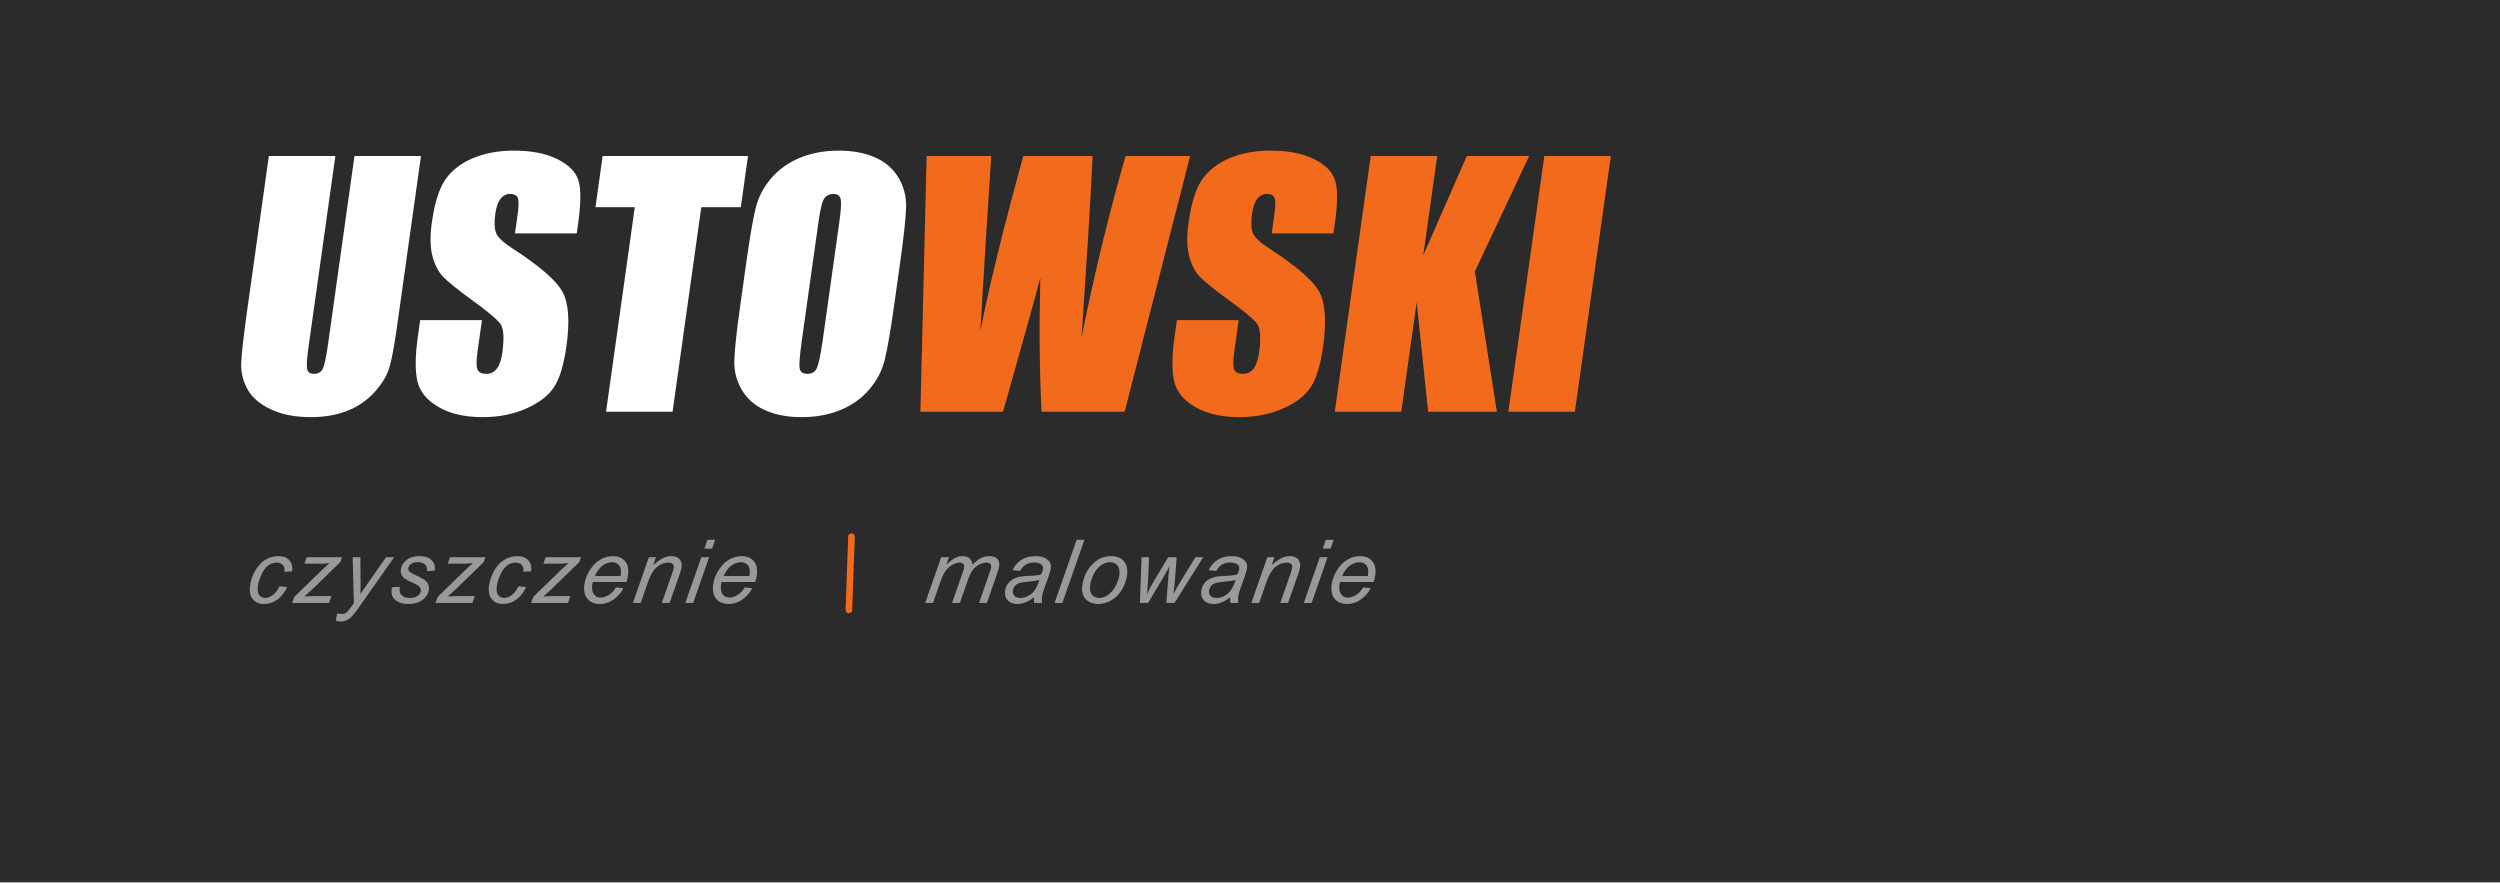
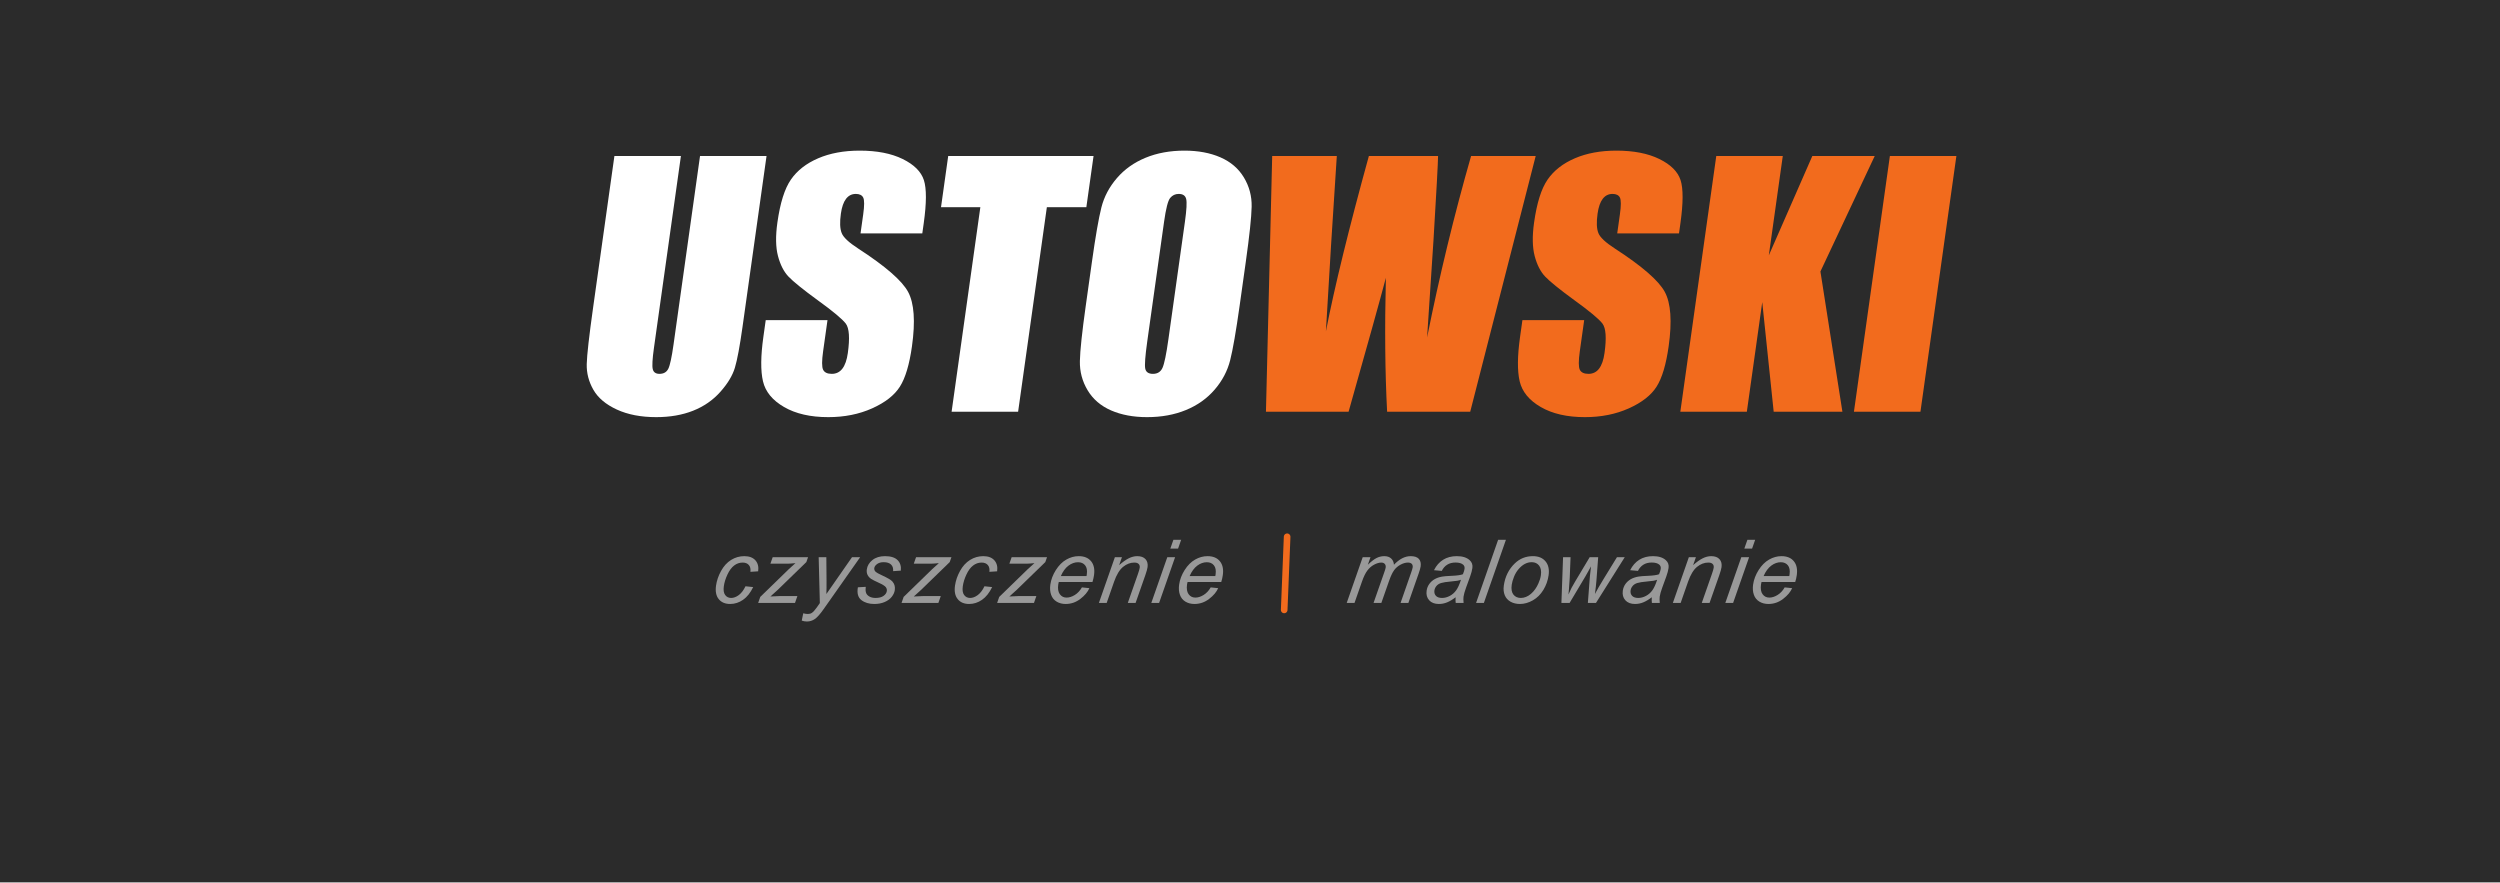
<svg xmlns="http://www.w3.org/2000/svg" viewBox="0 0 680 240">
  <rect width="680" height="240" fill="#2b2b2b" />
-   <path d="M1041 1619V537Q1041 353 1029.0 278.5Q1017 204 958.0 125.5Q899 47 802.5 6.5Q706 -34 575 -34Q430 -34 319.0 14.0Q208 62 153.0 139.0Q98 216 88.0 301.5Q78 387 78 661V1619H499V405Q499 299 510.5 269.5Q522 240 557 240Q597 240 608.5 272.5Q620 305 620 426V1619Z" transform="matrix(0.042969,0,0.006039,-0.042969,60.00,112.00)" fill="#ffffff" />
-   <path d="M976 1129H585V1249Q585 1333 570.0 1356.0Q555 1379 520 1379Q482 1379 462.5 1348.0Q443 1317 443 1254Q443 1173 465 1132Q486 1091 584 1033Q865 866 938 759Q1011 652 1011 414Q1011 241 970.5 159.0Q930 77 814.0 21.5Q698 -34 544 -34Q375 -34 255.5 30.0Q136 94 99.0 193.0Q62 292 62 474V580H453V383Q453 292 469.5 266.0Q486 240 528 240Q570 240 590.5 273.0Q611 306 611 371Q611 514 572 558Q532 602 375 705Q218 809 167.0 856.0Q116 903 82.5 986.0Q49 1069 49 1198Q49 1384 96.5 1470.0Q144 1556 250.0 1604.5Q356 1653 506 1653Q670 1653 785.5 1600.0Q901 1547 938.5 1466.5Q976 1386 976 1193Z" transform="matrix(0.042969,0,0.006039,-0.042969,108.12,112.00)" fill="#ffffff" />
-   <path d="M932 1619V1295H682V0H261V1295H12V1619Z" transform="matrix(0.042969,0,0.006039,-0.042969,153.63,112.00)" fill="#ffffff" />
-   <path d="M1046 671Q1046 427 1034.5 325.5Q1023 224 962.5 140.0Q902 56 799.0 11.0Q696 -34 559 -34Q429 -34 325.5 8.5Q222 51 159.0 136.0Q96 221 84.0 321.0Q72 421 72 671V948Q72 1192 83.5 1293.5Q95 1395 155.5 1479.0Q216 1563 319.0 1608.0Q422 1653 559 1653Q689 1653 792.5 1610.5Q896 1568 959.0 1483.0Q1022 1398 1034.0 1298.0Q1046 1198 1046 948ZM625 1203Q625 1316 612.5 1347.5Q600 1379 561 1379Q528 1379 510.5 1353.5Q493 1328 493 1203V447Q493 306 504.5 273.0Q516 240 558 240Q601 240 613.0 278.0Q625 316 625 459Z" transform="matrix(0.042969,0,0.006039,-0.042969,194.19,112.00)" fill="#ffffff" />
-   <path d="M1668 1619 1481 0H955Q883 373 828 848Q803 645 711 0H188L0 1619H409L452 1054L496 509Q519 932 612 1619H1050Q1059 1548 1096 1085L1142 470Q1177 1057 1259 1619Z" transform="matrix(0.042969,0,0.006039,-0.042969,242.27,112.00)" fill="#f26b1d" />
-   <path d="M976 1129H585V1249Q585 1333 570.0 1356.0Q555 1379 520 1379Q482 1379 462.5 1348.0Q443 1317 443 1254Q443 1173 465 1132Q486 1091 584 1033Q865 866 938 759Q1011 652 1011 414Q1011 241 970.5 159.0Q930 77 814.0 21.5Q698 -34 544 -34Q375 -34 255.5 30.0Q136 94 99.0 193.0Q62 292 62 474V580H453V383Q453 292 469.5 266.0Q486 240 528 240Q570 240 590.5 273.0Q611 306 611 371Q611 514 572 558Q532 602 375 705Q218 809 167.0 856.0Q116 903 82.5 986.0Q49 1069 49 1198Q49 1384 96.5 1470.0Q144 1556 250.0 1604.5Q356 1653 506 1653Q670 1653 785.5 1600.0Q901 1547 938.5 1466.5Q976 1386 976 1193Z" transform="matrix(0.042969,0,0.006039,-0.042969,313.95,112.00)" fill="#f26b1d" />
-   <path d="M1087 1619 846 888 1110 0H675L505 694V0H84V1619H505V990L692 1619Z" transform="matrix(0.042969,0,0.006039,-0.042969,359.45,112.00)" fill="#f26b1d" />
-   <path d="M505 1619V0H84V1619Z" transform="matrix(0.042969,0,0.006039,-0.042969,406.67,112.00)" fill="#f26b1d" />
-   <path d="M801 387 982 368Q914 169 788.5 72.5Q663 -24 503 -24Q330 -24 222.5 88.0Q115 200 115 401Q115 575 184.0 743.0Q253 911 381.5 998.5Q510 1086 675 1086Q846 1086 946.0 989.5Q1046 893 1046 734L868 722Q867 823 809.5 880.0Q752 937 658 937Q549 937 469.0 868.0Q389 799 343.5 658.5Q298 518 298 388Q298 252 358.0 184.0Q418 116 506 116Q594 116 674.5 183.0Q755 250 801 387Z" transform="matrix(0.011719,0,0.001647,-0.011719,66.00,164.00)" fill="#999999" />
-   <path d="M40 0 69 140 640 783Q701 851 776 924Q647 911 591 911H196L228 1062H1049L1025 948L449 301Q400 246 303 150Q454 159 510 159H928L895 0Z" transform="matrix(0.011719,0,0.001647,-0.011719,79.00,164.00)" fill="#999999" />
-   <path d="M0 -410 11 -240Q67 -256 120 -256Q175 -256 209 -231Q253 -198 305 -107L363 -3L186 1062H364L444 525Q468 366 485 207L960 1062H1149L472 -141Q374 -317 298.0 -374.0Q222 -431 123 -431Q60 -431 0 -410Z" transform="matrix(0.011719,0,0.001647,-0.011719,92.00,164.00)" fill="#999999" />
-   <path d="M85 363 266 374Q266 296 290.0 241.0Q314 186 378.5 151.0Q443 116 529 116Q649 116 709.0 164.0Q769 212 769 277Q769 324 733 366Q696 408 552.5 469.5Q409 531 369 556Q302 597 268.0 652.5Q234 708 234 780Q234 906 334.0 996.0Q434 1086 614 1086Q814 1086 918.5 993.5Q1023 901 1027 750L850 738Q846 834 782.0 890.0Q718 946 601 946Q507 946 455.0 903.0Q403 860 403 810Q403 760 448 722Q478 696 603 642Q811 552 865 500Q951 417 951 298Q951 219 902.5 143.0Q854 67 754.5 21.5Q655 -24 520 -24Q336 -24 207 67Q78 158 85 363Z" transform="matrix(0.011719,0,0.001647,-0.011719,105.00,164.00)" fill="#999999" />
-   <path d="M40 0 69 140 640 783Q701 851 776 924Q647 911 591 911H196L228 1062H1049L1025 948L449 301Q400 246 303 150Q454 159 510 159H928L895 0Z" transform="matrix(0.011719,0,0.001647,-0.011719,118.00,164.00)" fill="#999999" />
-   <path d="M801 387 982 368Q914 169 788.5 72.5Q663 -24 503 -24Q330 -24 222.5 88.0Q115 200 115 401Q115 575 184.0 743.0Q253 911 381.5 998.5Q510 1086 675 1086Q846 1086 946.0 989.5Q1046 893 1046 734L868 722Q867 823 809.5 880.0Q752 937 658 937Q549 937 469.0 868.0Q389 799 343.5 658.5Q298 518 298 388Q298 252 358.0 184.0Q418 116 506 116Q594 116 674.5 183.0Q755 250 801 387Z" transform="matrix(0.011719,0,0.001647,-0.011719,131.00,164.00)" fill="#999999" />
-   <path d="M40 0 69 140 640 783Q701 851 776 924Q647 911 591 911H196L228 1062H1049L1025 948L449 301Q400 246 303 150Q454 159 510 159H928L895 0Z" transform="matrix(0.011719,0,0.001647,-0.011719,144.00,164.00)" fill="#999999" />
-   <path d="M848 361 1024 343Q986 212 849.5 94.0Q713 -24 524 -24Q406 -24 307.5 30.5Q209 85 157.5 189.0Q106 293 106 426Q106 600 186.5 763.5Q267 927 395.0 1006.5Q523 1086 672 1086Q862 1086 975.5 968.0Q1089 850 1089 646Q1089 568 1075 486H293Q289 455 289 430Q289 281 357.5 202.5Q426 124 525 124Q618 124 708.0 185.0Q798 246 848 361ZM322 624H918Q919 652 919 664Q919 800 851.0 872.5Q783 945 676 945Q560 945 464.5 865.0Q369 785 322 624Z" transform="matrix(0.011719,0,0.001647,-0.011719,157.00,164.00)" fill="#999999" />
-   <path d="M68 0 290 1062H454L415 877Q522 986 615.0 1036.0Q708 1086 805 1086Q934 1086 1007.5 1016.0Q1081 946 1081 829Q1081 770 1055 643L920 0H739L880 673Q901 771 901 818Q901 871 864.5 904.0Q828 937 759 937Q620 937 511.5 837.0Q403 737 352 494L249 0Z" transform="matrix(0.011719,0,0.001647,-0.011719,171.35,164.00)" fill="#999999" />
-   <path d="M325 1261 368 1466H548L505 1261ZM61 0 283 1062H464L242 0Z" transform="matrix(0.011719,0,0.001647,-0.011719,185.70,164.00)" fill="#999999" />
-   <path d="M848 361 1024 343Q986 212 849.5 94.0Q713 -24 524 -24Q406 -24 307.5 30.5Q209 85 157.5 189.0Q106 293 106 426Q106 600 186.5 763.5Q267 927 395.0 1006.5Q523 1086 672 1086Q862 1086 975.5 968.0Q1089 850 1089 646Q1089 568 1075 486H293Q289 455 289 430Q289 281 357.5 202.5Q426 124 525 124Q618 124 708.0 185.0Q798 246 848 361ZM322 624H918Q919 652 919 664Q919 800 851.0 872.5Q783 945 676 945Q560 945 464.5 865.0Q369 785 322 624Z" transform="matrix(0.011719,0,0.001647,-0.011719,192.03,164.00)" fill="#999999" />
-   <line x1="231.6" y1="146.0" x2="230.9" y2="165.9" stroke="#f26b1d" stroke-width="1.8" stroke-linecap="round" />
-   <path d="M67 0 289 1062H470L433 887Q534 1000 613.5 1043.0Q693 1086 786 1086Q885 1086 951.5 1033.5Q1018 981 1039 887Q1120 987 1209.5 1036.5Q1299 1086 1398 1086Q1531 1086 1597.5 1023.0Q1664 960 1664 846Q1664 797 1641 684L1498 0H1317L1463 702Q1482 788 1482 825Q1482 877 1449.0 907.0Q1416 937 1356 937Q1275 937 1191.0 888.0Q1107 839 1060.5 759.5Q1014 680 979 515L871 0H690L840 717Q856 790 856 821Q856 873 823.5 905.0Q791 937 739 937Q662 937 577.5 888.0Q493 839 440.0 751.5Q387 664 353 502L248 0Z" transform="matrix(0.011719,0,0.001647,-0.011719,250.87,164.00)" fill="#999999" />
-   <path d="M784 132Q690 51 603.0 13.5Q516 -24 417 -24Q270 -24 180.0 62.5Q90 149 90 284Q90 373 130.5 441.5Q171 510 238.0 551.5Q305 593 402 611Q463 623 633.5 630.0Q804 637 878 666Q899 740 899 789Q899 852 853 888Q790 938 669 938Q555 938 482.5 887.5Q410 837 377 744L194 760Q250 918 371.5 1002.0Q493 1086 678 1086Q875 1086 990 992Q1078 922 1078 810Q1078 725 1053 613L994 349Q966 223 966 144Q966 94 988 0H805Q790 52 784 132ZM851 538Q813 523 769.5 515.0Q726 507 624 498Q466 484 401.0 462.5Q336 441 303.0 394.0Q270 347 270 290Q270 214 322.5 165.0Q375 116 472 116Q562 116 645.0 163.5Q728 211 776.0 296.0Q824 381 851 538Z" transform="matrix(0.011719,0,0.001647,-0.011719,271.86,164.00)" fill="#999999" />
-   <path d="M54 0 360 1466H541L235 0Z" transform="matrix(0.011719,0,0.001647,-0.011719,286.21,164.00)" fill="#999999" />
-   <path d="M100 403Q100 714 283 918Q434 1086 679 1086Q871 1086 988.5 966.0Q1106 846 1106 642Q1106 459 1032.0 301.5Q958 144 821.5 60.0Q685 -24 534 -24Q410 -24 308.5 29.0Q207 82 153.5 179.0Q100 276 100 403ZM281 421Q281 271 353.0 193.5Q425 116 536 116Q594 116 651.0 139.5Q708 163 757.0 211.0Q806 259 840.5 320.5Q875 382 896 453Q927 552 927 643Q927 787 854.5 866.5Q782 946 672 946Q587 946 517.0 905.5Q447 865 390.5 787.0Q334 709 307.5 605.5Q281 502 281 421Z" transform="matrix(0.011719,0,0.001647,-0.011719,292.54,164.00)" fill="#999999" />
-   <path d="M270 0 159 1062H333L381 585L400 317Q402 287 406 196Q436 298 457.0 352.5Q478 407 524 508L777 1062H974L1009 531Q1017 410 1019 208Q1069 342 1182 580L1410 1062H1591L1072 0H884L844 623Q840 681 838 849Q797 742 741 618L460 0Z" transform="matrix(0.011719,0,0.001647,-0.011719,306.89,164.00)" fill="#999999" />
-   <path d="M784 132Q690 51 603.0 13.5Q516 -24 417 -24Q270 -24 180.0 62.5Q90 149 90 284Q90 373 130.5 441.5Q171 510 238.0 551.5Q305 593 402 611Q463 623 633.5 630.0Q804 637 878 666Q899 740 899 789Q899 852 853 888Q790 938 669 938Q555 938 482.5 887.5Q410 837 377 744L194 760Q250 918 371.5 1002.0Q493 1086 678 1086Q875 1086 990 992Q1078 922 1078 810Q1078 725 1053 613L994 349Q966 223 966 144Q966 94 988 0H805Q790 52 784 132ZM851 538Q813 523 769.5 515.0Q726 507 624 498Q466 484 401.0 462.5Q336 441 303.0 394.0Q270 347 270 290Q270 214 322.5 165.0Q375 116 472 116Q562 116 645.0 163.5Q728 211 776.0 296.0Q824 381 851 538Z" transform="matrix(0.011719,0,0.001647,-0.011719,325.22,164.00)" fill="#999999" />
-   <path d="M68 0 290 1062H454L415 877Q522 986 615.0 1036.0Q708 1086 805 1086Q934 1086 1007.5 1016.0Q1081 946 1081 829Q1081 770 1055 643L920 0H739L880 673Q901 771 901 818Q901 871 864.5 904.0Q828 937 759 937Q620 937 511.5 837.0Q403 737 352 494L249 0Z" transform="matrix(0.011719,0,0.001647,-0.011719,339.57,164.00)" fill="#999999" />
-   <path d="M325 1261 368 1466H548L505 1261ZM61 0 283 1062H464L242 0Z" transform="matrix(0.011719,0,0.001647,-0.011719,353.92,164.00)" fill="#999999" />
-   <path d="M848 361 1024 343Q986 212 849.5 94.0Q713 -24 524 -24Q406 -24 307.5 30.5Q209 85 157.5 189.0Q106 293 106 426Q106 600 186.5 763.5Q267 927 395.0 1006.5Q523 1086 672 1086Q862 1086 975.5 968.0Q1089 850 1089 646Q1089 568 1075 486H293Q289 455 289 430Q289 281 357.5 202.5Q426 124 525 124Q618 124 708.0 185.0Q798 246 848 361ZM322 624H918Q919 652 919 664Q919 800 851.0 872.5Q783 945 676 945Q560 945 464.5 865.0Q369 785 322 624Z" transform="matrix(0.011719,0,0.001647,-0.011719,360.25,164.00)" fill="#999999" />
+   <path d="M1041 1619V537Q1041 353 1029.0 278.5Q1017 204 958.0 125.5Q899 47 802.5 6.5Q706 -34 575 -34Q430 -34 319.0 14.0Q208 62 153.0 139.0Q98 216 88.0 301.5Q78 387 78 661V1619H499V405Q499 299 510.5 269.5Q522 240 557 240Q597 240 608.5 272.5Q620 305 620 426V1619Z" transform="matrix(0.042969,0,0.006039,-0.042969,153.99,112.00)" fill="#ffffff" />
+   <path d="M976 1129H585V1249Q585 1333 570.0 1356.0Q555 1379 520 1379Q482 1379 462.5 1348.0Q443 1317 443 1254Q443 1173 465 1132Q486 1091 584 1033Q865 866 938 759Q1011 652 1011 414Q1011 241 970.5 159.0Q930 77 814.0 21.5Q698 -34 544 -34Q375 -34 255.5 30.0Q136 94 99.0 193.0Q62 292 62 474V580H453V383Q453 292 469.5 266.0Q486 240 528 240Q570 240 590.5 273.0Q611 306 611 371Q611 514 572 558Q532 602 375 705Q218 809 167.0 856.0Q116 903 82.5 986.0Q49 1069 49 1198Q49 1384 96.5 1470.0Q144 1556 250.0 1604.5Q356 1653 506 1653Q670 1653 785.5 1600.0Q901 1547 938.5 1466.5Q976 1386 976 1193Z" transform="matrix(0.042969,0,0.006039,-0.042969,202.11,112.00)" fill="#ffffff" />
+   <path d="M932 1619V1295H682V0H261V1295H12V1619Z" transform="matrix(0.042969,0,0.006039,-0.042969,247.62,112.00)" fill="#ffffff" />
+   <path d="M1046 671Q1046 427 1034.5 325.5Q1023 224 962.5 140.0Q902 56 799.0 11.0Q696 -34 559 -34Q429 -34 325.5 8.5Q222 51 159.0 136.0Q96 221 84.0 321.0Q72 421 72 671V948Q72 1192 83.5 1293.5Q95 1395 155.5 1479.0Q216 1563 319.0 1608.0Q422 1653 559 1653Q689 1653 792.5 1610.5Q896 1568 959.0 1483.0Q1022 1398 1034.0 1298.0Q1046 1198 1046 948ZM625 1203Q625 1316 612.5 1347.5Q600 1379 561 1379Q528 1379 510.5 1353.5Q493 1328 493 1203V447Q493 306 504.5 273.0Q516 240 558 240Q601 240 613.0 278.0Q625 316 625 459Z" transform="matrix(0.042969,0,0.006039,-0.042969,288.18,112.00)" fill="#ffffff" />
+   <path d="M1668 1619 1481 0H955Q883 373 828 848Q803 645 711 0H188L0 1619H409L452 1054L496 509Q519 932 612 1619H1050Q1059 1548 1096 1085L1142 470Q1177 1057 1259 1619Z" transform="matrix(0.042969,0,0.006039,-0.042969,336.26,112.00)" fill="#f26b1d" />
+   <path d="M976 1129H585V1249Q585 1333 570.0 1356.0Q555 1379 520 1379Q482 1379 462.5 1348.0Q443 1317 443 1254Q443 1173 465 1132Q486 1091 584 1033Q865 866 938 759Q1011 652 1011 414Q1011 241 970.5 159.0Q930 77 814.0 21.5Q698 -34 544 -34Q375 -34 255.5 30.0Q136 94 99.0 193.0Q62 292 62 474V580H453V383Q453 292 469.5 266.0Q486 240 528 240Q570 240 590.5 273.0Q611 306 611 371Q611 514 572 558Q532 602 375 705Q218 809 167.0 856.0Q116 903 82.5 986.0Q49 1069 49 1198Q49 1384 96.5 1470.0Q144 1556 250.0 1604.5Q356 1653 506 1653Q670 1653 785.5 1600.0Q901 1547 938.5 1466.5Q976 1386 976 1193Z" transform="matrix(0.042969,0,0.006039,-0.042969,407.93,112.00)" fill="#f26b1d" />
+   <path d="M1087 1619 846 888 1110 0H675L505 694V0H84V1619H505V990L692 1619Z" transform="matrix(0.042969,0,0.006039,-0.042969,453.44,112.00)" fill="#f26b1d" />
+   <path d="M505 1619V0H84V1619Z" transform="matrix(0.042969,0,0.006039,-0.042969,500.66,112.00)" fill="#f26b1d" />
+   <path d="M801 387 982 368Q914 169 788.5 72.5Q663 -24 503 -24Q330 -24 222.5 88.0Q115 200 115 401Q115 575 184.0 743.0Q253 911 381.5 998.5Q510 1086 675 1086Q846 1086 946.0 989.5Q1046 893 1046 734L868 722Q867 823 809.5 880.0Q752 937 658 937Q549 937 469.0 868.0Q389 799 343.5 658.5Q298 518 298 388Q298 252 358.0 184.0Q418 116 506 116Q594 116 674.5 183.0Q755 250 801 387Z" transform="matrix(0.011719,0,0.001647,-0.011719,192.75,164.00)" fill="#999999" />
+   <path d="M40 0 69 140 640 783Q701 851 776 924Q647 911 591 911H196L228 1062H1049L1025 948L449 301Q400 246 303 150Q454 159 510 159H928L895 0Z" transform="matrix(0.011719,0,0.001647,-0.011719,205.75,164.00)" fill="#999999" />
+   <path d="M0 -410 11 -240Q67 -256 120 -256Q175 -256 209 -231Q253 -198 305 -107L363 -3L186 1062H364L444 525Q468 366 485 207L960 1062H1149L472 -141Q374 -317 298.0 -374.0Q222 -431 123 -431Q60 -431 0 -410Z" transform="matrix(0.011719,0,0.001647,-0.011719,218.75,164.00)" fill="#999999" />
+   <path d="M85 363 266 374Q266 296 290.0 241.0Q314 186 378.5 151.0Q443 116 529 116Q649 116 709.0 164.0Q769 212 769 277Q769 324 733 366Q696 408 552.5 469.5Q409 531 369 556Q302 597 268.0 652.5Q234 708 234 780Q234 906 334.0 996.0Q434 1086 614 1086Q814 1086 918.5 993.5Q1023 901 1027 750L850 738Q846 834 782.0 890.0Q718 946 601 946Q507 946 455.0 903.0Q403 860 403 810Q403 760 448 722Q478 696 603 642Q811 552 865 500Q951 417 951 298Q951 219 902.5 143.0Q854 67 754.5 21.5Q655 -24 520 -24Q336 -24 207 67Q78 158 85 363Z" transform="matrix(0.011719,0,0.001647,-0.011719,231.75,164.00)" fill="#999999" />
+   <path d="M40 0 69 140 640 783Q701 851 776 924Q647 911 591 911H196L228 1062H1049L1025 948L449 301Q400 246 303 150Q454 159 510 159H928L895 0Z" transform="matrix(0.011719,0,0.001647,-0.011719,244.75,164.00)" fill="#999999" />
+   <path d="M801 387 982 368Q914 169 788.5 72.5Q663 -24 503 -24Q330 -24 222.5 88.0Q115 200 115 401Q115 575 184.0 743.0Q253 911 381.5 998.5Q510 1086 675 1086Q846 1086 946.0 989.5Q1046 893 1046 734L868 722Q867 823 809.5 880.0Q752 937 658 937Q549 937 469.0 868.0Q389 799 343.5 658.5Q298 518 298 388Q298 252 358.0 184.0Q418 116 506 116Q594 116 674.5 183.0Q755 250 801 387Z" transform="matrix(0.011719,0,0.001647,-0.011719,257.75,164.00)" fill="#999999" />
+   <path d="M40 0 69 140 640 783Q701 851 776 924Q647 911 591 911H196L228 1062H1049L1025 948L449 301Q400 246 303 150Q454 159 510 159H928L895 0Z" transform="matrix(0.011719,0,0.001647,-0.011719,270.75,164.00)" fill="#999999" />
+   <path d="M848 361 1024 343Q986 212 849.5 94.0Q713 -24 524 -24Q406 -24 307.5 30.5Q209 85 157.5 189.0Q106 293 106 426Q106 600 186.5 763.5Q267 927 395.0 1006.5Q523 1086 672 1086Q862 1086 975.5 968.0Q1089 850 1089 646Q1089 568 1075 486H293Q289 455 289 430Q289 281 357.5 202.5Q426 124 525 124Q618 124 708.0 185.0Q798 246 848 361ZM322 624H918Q919 652 919 664Q919 800 851.0 872.5Q783 945 676 945Q560 945 464.5 865.0Q369 785 322 624Z" transform="matrix(0.011719,0,0.001647,-0.011719,283.75,164.00)" fill="#999999" />
+   <path d="M68 0 290 1062H454L415 877Q522 986 615.0 1036.0Q708 1086 805 1086Q934 1086 1007.5 1016.0Q1081 946 1081 829Q1081 770 1055 643L920 0H739L880 673Q901 771 901 818Q901 871 864.5 904.0Q828 937 759 937Q620 937 511.5 837.0Q403 737 352 494L249 0Z" transform="matrix(0.011719,0,0.001647,-0.011719,298.10,164.00)" fill="#999999" />
+   <path d="M325 1261 368 1466H548L505 1261ZM61 0 283 1062H464L242 0Z" transform="matrix(0.011719,0,0.001647,-0.011719,312.44,164.00)" fill="#999999" />
+   <path d="M848 361 1024 343Q986 212 849.5 94.0Q713 -24 524 -24Q406 -24 307.5 30.5Q209 85 157.5 189.0Q106 293 106 426Q106 600 186.5 763.5Q267 927 395.0 1006.5Q523 1086 672 1086Q862 1086 975.5 968.0Q1089 850 1089 646Q1089 568 1075 486H293Q289 455 289 430Q289 281 357.5 202.5Q426 124 525 124Q618 124 708.0 185.0Q798 246 848 361ZM322 624H918Q919 652 919 664Q919 800 851.0 872.5Q783 945 676 945Q560 945 464.5 865.0Q369 785 322 624Z" transform="matrix(0.011719,0,0.001647,-0.011719,318.78,164.00)" fill="#999999" />
+   <line x1="350.1" y1="146.0" x2="349.3" y2="165.9" stroke="#f26b1d" stroke-width="1.8" stroke-linecap="round" />
+   <path d="M67 0 289 1062H470L433 887Q534 1000 613.5 1043.0Q693 1086 786 1086Q885 1086 951.5 1033.5Q1018 981 1039 887Q1120 987 1209.5 1036.5Q1299 1086 1398 1086Q1531 1086 1597.5 1023.0Q1664 960 1664 846Q1664 797 1641 684L1498 0H1317L1463 702Q1482 788 1482 825Q1482 877 1449.0 907.0Q1416 937 1356 937Q1275 937 1191.0 888.0Q1107 839 1060.5 759.5Q1014 680 979 515L871 0H690L840 717Q856 790 856 821Q856 873 823.5 905.0Q791 937 739 937Q662 937 577.5 888.0Q493 839 440.0 751.5Q387 664 353 502L248 0Z" transform="matrix(0.011719,0,0.001647,-0.011719,365.52,164.00)" fill="#999999" />
+   <path d="M784 132Q690 51 603.0 13.5Q516 -24 417 -24Q270 -24 180.0 62.5Q90 149 90 284Q90 373 130.5 441.5Q171 510 238.0 551.5Q305 593 402 611Q463 623 633.5 630.0Q804 637 878 666Q899 740 899 789Q899 852 853 888Q790 938 669 938Q555 938 482.5 887.5Q410 837 377 744L194 760Q250 918 371.5 1002.0Q493 1086 678 1086Q875 1086 990 992Q1078 922 1078 810Q1078 725 1053 613L994 349Q966 223 966 144Q966 94 988 0H805Q790 52 784 132ZM851 538Q813 523 769.5 515.0Q726 507 624 498Q466 484 401.0 462.5Q336 441 303.0 394.0Q270 347 270 290Q270 214 322.5 165.0Q375 116 472 116Q562 116 645.0 163.5Q728 211 776.0 296.0Q824 381 851 538Z" transform="matrix(0.011719,0,0.001647,-0.011719,386.52,164.00)" fill="#999999" />
+   <path d="M54 0 360 1466H541L235 0Z" transform="matrix(0.011719,0,0.001647,-0.011719,400.86,164.00)" fill="#999999" />
+   <path d="M100 403Q100 714 283 918Q434 1086 679 1086Q871 1086 988.5 966.0Q1106 846 1106 642Q1106 459 1032.0 301.5Q958 144 821.5 60.0Q685 -24 534 -24Q410 -24 308.5 29.0Q207 82 153.5 179.0Q100 276 100 403ZM281 421Q281 271 353.0 193.5Q425 116 536 116Q594 116 651.0 139.5Q708 163 757.0 211.0Q806 259 840.5 320.5Q875 382 896 453Q927 552 927 643Q927 787 854.5 866.5Q782 946 672 946Q587 946 517.0 905.5Q447 865 390.5 787.0Q334 709 307.5 605.5Q281 502 281 421Z" transform="matrix(0.011719,0,0.001647,-0.011719,407.20,164.00)" fill="#999999" />
+   <path d="M270 0 159 1062H333L381 585L400 317Q402 287 406 196Q436 298 457.0 352.5Q478 407 524 508L777 1062H974L1009 531Q1017 410 1019 208Q1069 342 1182 580L1410 1062H1591L1072 0H884L844 623Q840 681 838 849Q797 742 741 618L460 0Z" transform="matrix(0.011719,0,0.001647,-0.011719,421.54,164.00)" fill="#999999" />
+   <path d="M784 132Q690 51 603.0 13.5Q516 -24 417 -24Q270 -24 180.0 62.5Q90 149 90 284Q90 373 130.5 441.5Q171 510 238.0 551.5Q305 593 402 611Q463 623 633.5 630.0Q804 637 878 666Q899 740 899 789Q899 852 853 888Q790 938 669 938Q555 938 482.5 887.5Q410 837 377 744L194 760Q250 918 371.5 1002.0Q493 1086 678 1086Q875 1086 990 992Q1078 922 1078 810Q1078 725 1053 613L994 349Q966 223 966 144Q966 94 988 0H805Q790 52 784 132ZM851 538Q813 523 769.5 515.0Q726 507 624 498Q466 484 401.0 462.5Q336 441 303.0 394.0Q270 347 270 290Q270 214 322.5 165.0Q375 116 472 116Q562 116 645.0 163.5Q728 211 776.0 296.0Q824 381 851 538Z" transform="matrix(0.011719,0,0.001647,-0.011719,439.88,164.00)" fill="#999999" />
+   <path d="M68 0 290 1062H454L415 877Q522 986 615.0 1036.0Q708 1086 805 1086Q934 1086 1007.5 1016.0Q1081 946 1081 829Q1081 770 1055 643L920 0H739L880 673Q901 771 901 818Q901 871 864.5 904.0Q828 937 759 937Q620 937 511.5 837.0Q403 737 352 494L249 0Z" transform="matrix(0.011719,0,0.001647,-0.011719,454.22,164.00)" fill="#999999" />
+   <path d="M325 1261 368 1466H548L505 1261ZM61 0 283 1062H464L242 0Z" transform="matrix(0.011719,0,0.001647,-0.011719,468.57,164.00)" fill="#999999" />
+   <path d="M848 361 1024 343Q986 212 849.5 94.0Q713 -24 524 -24Q406 -24 307.5 30.5Q209 85 157.5 189.0Q106 293 106 426Q106 600 186.5 763.5Q267 927 395.0 1006.5Q523 1086 672 1086Q862 1086 975.5 968.0Q1089 850 1089 646Q1089 568 1075 486H293Q289 455 289 430Q289 281 357.5 202.5Q426 124 525 124Q618 124 708.0 185.0Q798 246 848 361ZM322 624H918Q919 652 919 664Q919 800 851.0 872.5Q783 945 676 945Q560 945 464.5 865.0Q369 785 322 624Z" transform="matrix(0.011719,0,0.001647,-0.011719,474.90,164.00)" fill="#999999" />
</svg>
